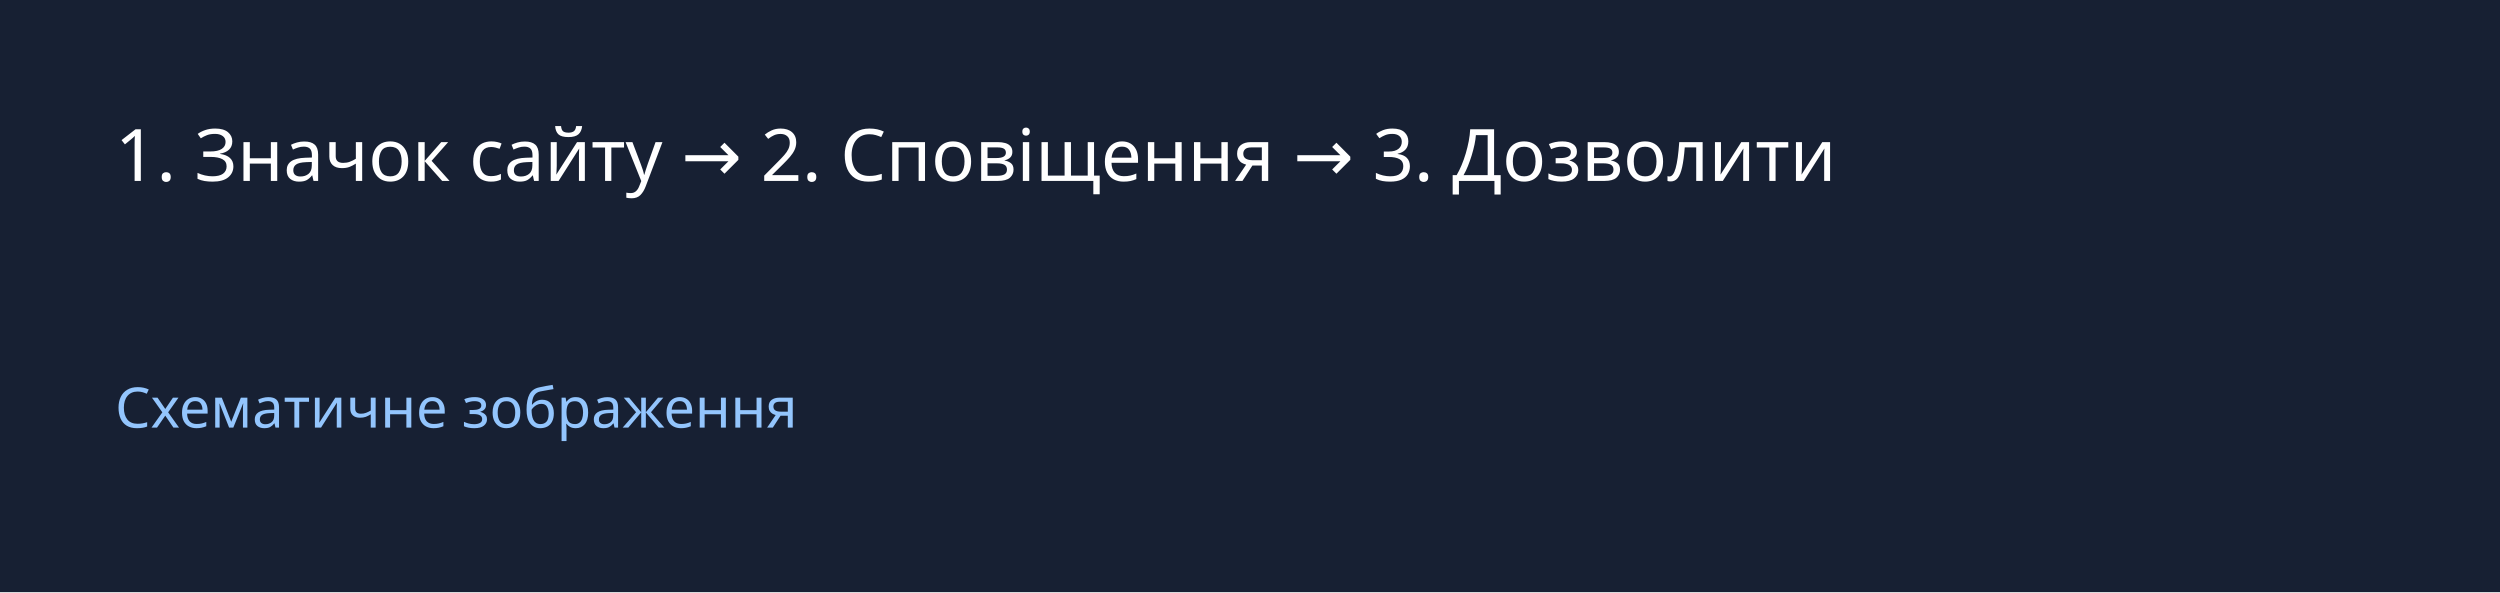
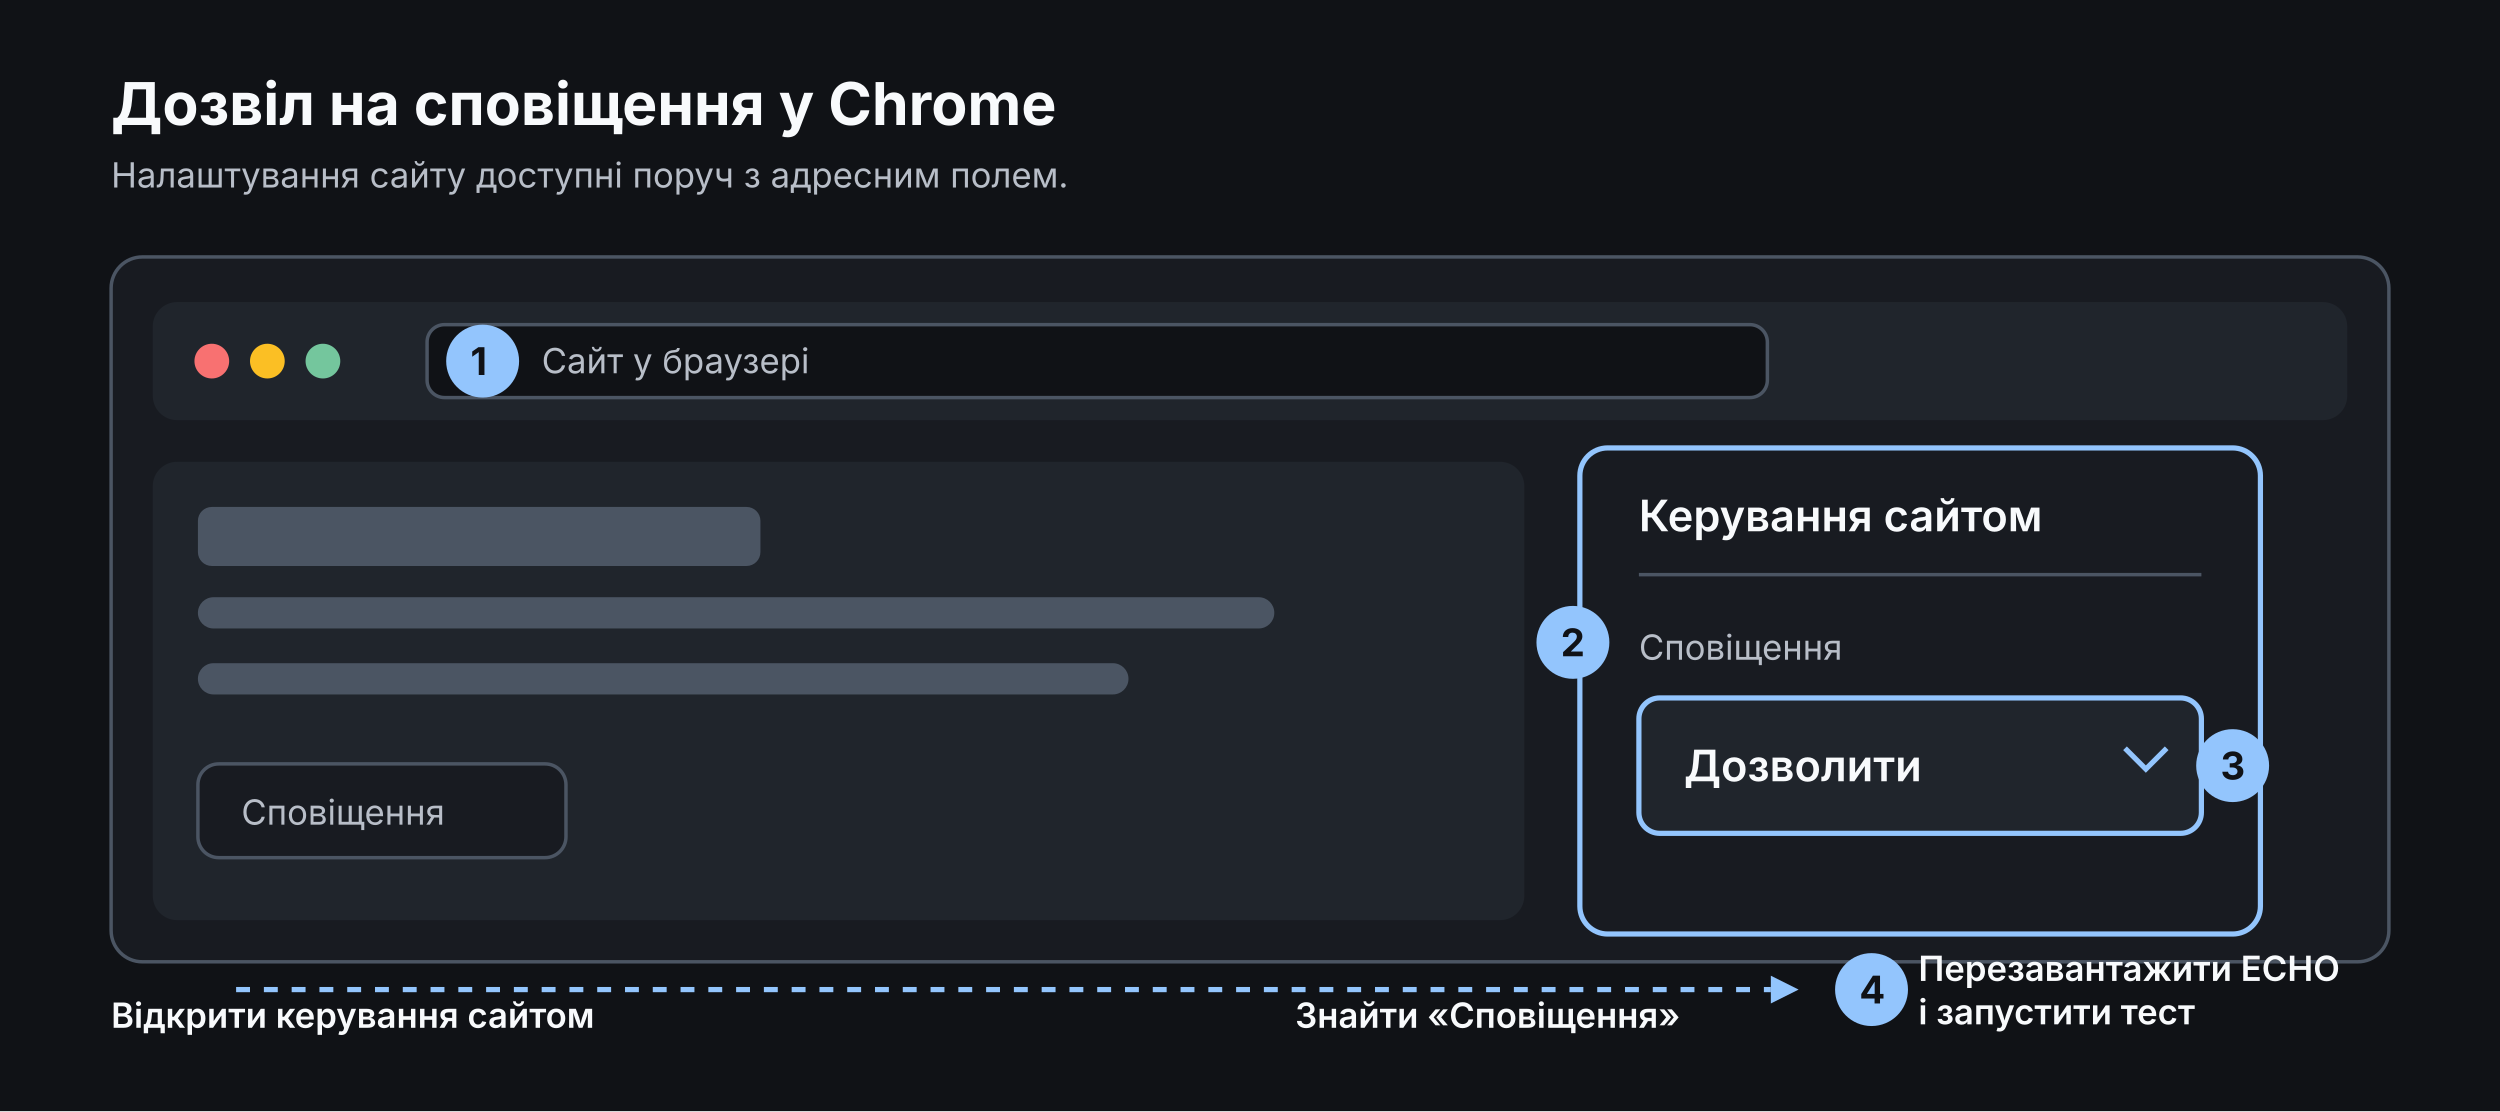
- <svg xmlns="http://www.w3.org/2000/svg" width="760" height="180" role="img">
-   <rect width="100%" height="100%" fill="#172033" />
-   <text x="35" y="55" fill="white" font-size="22" font-family="sans-serif">1. Значок сайту → 2. Сповіщення → 3. Дозволити</text>
-   <text x="35" y="130" fill="#93c5fd" font-size="17" font-family="sans-serif">Схематичне зображення</text>
+ <svg xmlns="http://www.w3.org/2000/svg" width="1440" height="640" viewBox="0 0 1440 640" role="img" aria-labelledby="title-02 desc-02">
+   <style>text{font-family:Inter,system-ui,-apple-system,BlinkMacSystemFont,"Segoe UI",sans-serif}.h{font-size:34px;font-weight:700;fill:#f8fafc}.label{font-size:25px;font-weight:600;fill:#f8fafc}.sub{font-size:20px;fill:#b8bec8}.num{font-size:22px;font-weight:700;fill:#101216}.call{font-size:20px;font-weight:600;fill:#f8fafc}</style>
+   <rect width="1440" height="640" fill="#101216" />
+   <text class="h" x="64" y="72">Дозвіл на сповіщення у Chrome</text>
+   <text class="sub" x="64" y="108">Налаштування сайту доступні поруч з адресним полем.</text>
+   <rect x="64" y="148" width="1312" height="406" rx="18" fill="#181b21" stroke="#4b5563" stroke-width="2" />
+   <rect x="88" y="174" width="1264" height="68" rx="14" fill="#20252c" />
+   <circle cx="122" cy="208" r="10" fill="#f87171" />
+   <circle cx="154" cy="208" r="10" fill="#fbbf24" />
+   <circle cx="186" cy="208" r="10" fill="#74c69d" />
+   <rect x="246" y="187" width="772" height="42" rx="10" fill="#101216" stroke="#4b5563" stroke-width="2" />
+   <rect x="264" y="194" width="28" height="28" rx="8" fill="#93c5fd" />
+   <path d="M273 206h10m-5-5v10" stroke="#101216" stroke-width="2" />
+   <text class="sub" x="312" y="215">Сайт у браузері</text>
+   <rect x="88" y="266" width="790" height="264" rx="14" fill="#20252c" />
+   <rect x="114" y="292" width="324" height="34" rx="8" fill="#4b5563" />
+   <rect x="114" y="344" width="620" height="18" rx="9" fill="#4b5563" />
+   <rect x="114" y="382" width="536" height="18" rx="9" fill="#4b5563" />
+   <rect x="114" y="440" width="212" height="54" rx="12" fill="#181b21" stroke="#4b5563" stroke-width="2" />
+   <text class="sub" x="139" y="475">Сповіщення</text>
+   <rect x="910" y="258" width="392" height="280" rx="16" fill="#181b21" stroke="#93c5fd" stroke-width="3" />
+   <text class="label" x="944" y="306">Керування сайтом</text>
+   <rect x="944" y="330" width="324" height="2" fill="#4b5563" />
+   <text class="sub" x="944" y="380">Сповіщення</text>
+   <rect x="944" y="402" width="324" height="78" rx="12" fill="#20252c" stroke="#93c5fd" stroke-width="3" />
+   <text class="label" x="970" y="450" fill="#93c5fd">Дозволити</text>
+   <path d="M1224 431l12 12 12-12" fill="none" stroke="#93c5fd" stroke-width="3" />
+   <circle cx="278" cy="208" r="21" fill="#93c5fd" />
+   <text class="num" x="271" y="216">1</text>
+   <text class="call" x="64" y="592">Відкрити керування сайтом</text>
+   <circle cx="906" cy="370" r="21" fill="#93c5fd" />
+   <text class="num" x="899" y="378">2</text>
+   <text class="call" x="746" y="592">Знайти «Сповіщення»</text>
+   <circle cx="1286" cy="441" r="21" fill="#93c5fd" />
+   <text class="num" x="1279" y="449">3</text>
+   <path d="M136 570h884" stroke="#93c5fd" stroke-width="3" stroke-dasharray="8 8" />
+   <path d="M1020 562l16 8-16 8" fill="#93c5fd" />
+   <circle cx="1078" cy="570" r="21" fill="#93c5fd" />
+   <text class="num" x="1071" y="578">4</text>
+   <text class="call" x="1105" y="565">Перезавантажити ECHO</text>
+   <text class="call" x="1105" y="590">і запустити тест</text>
</svg>
